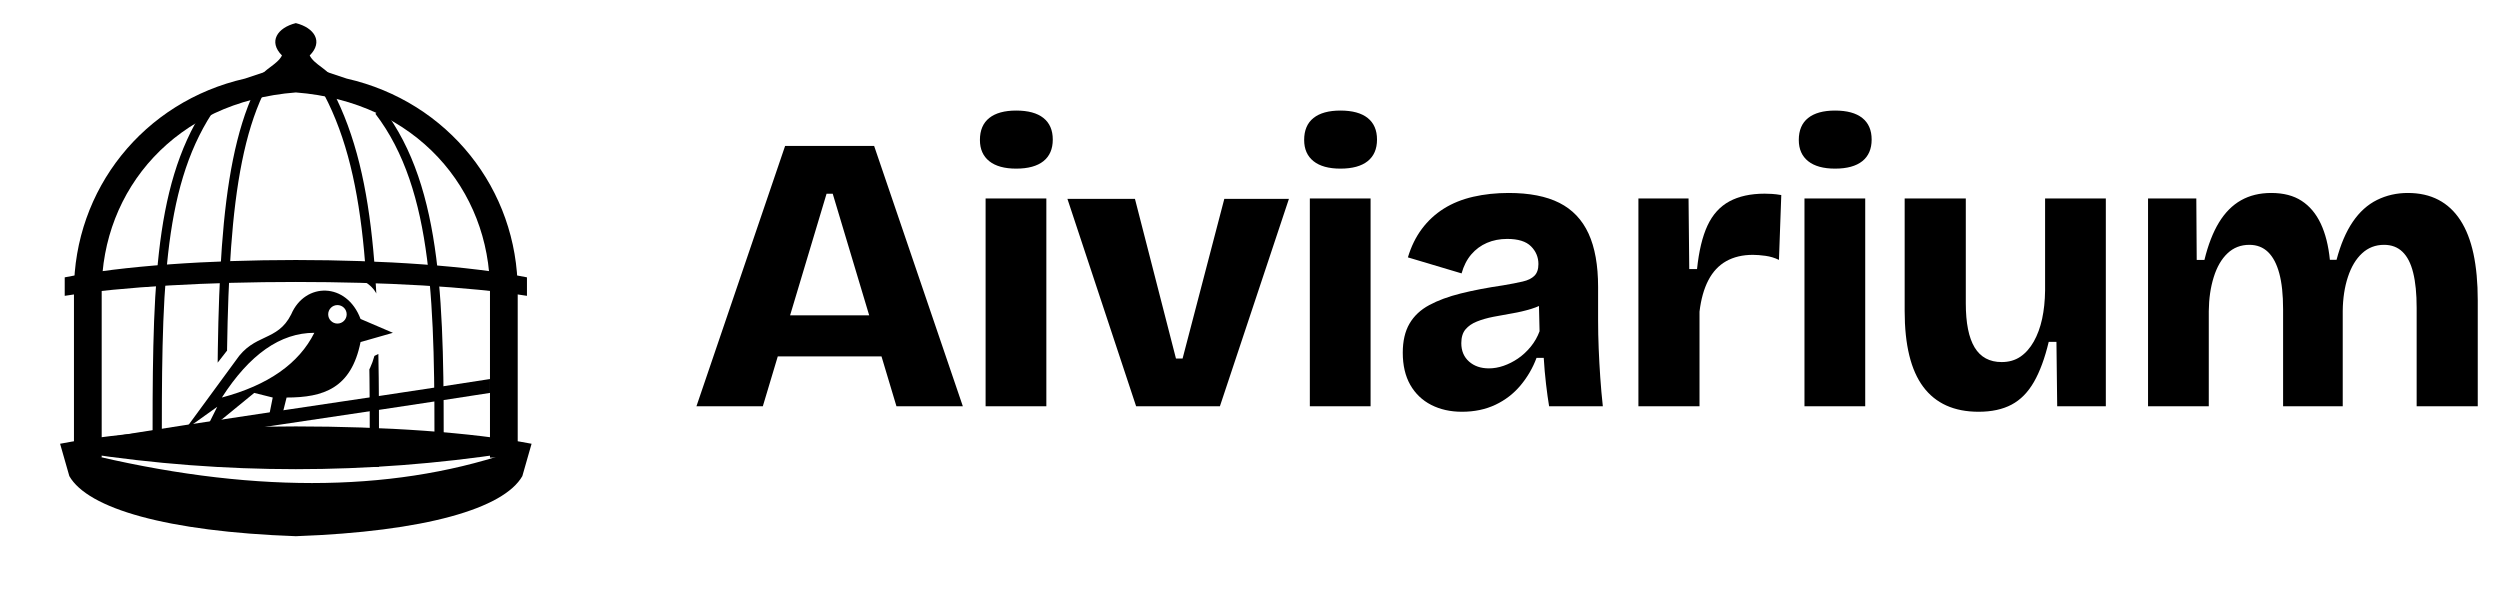
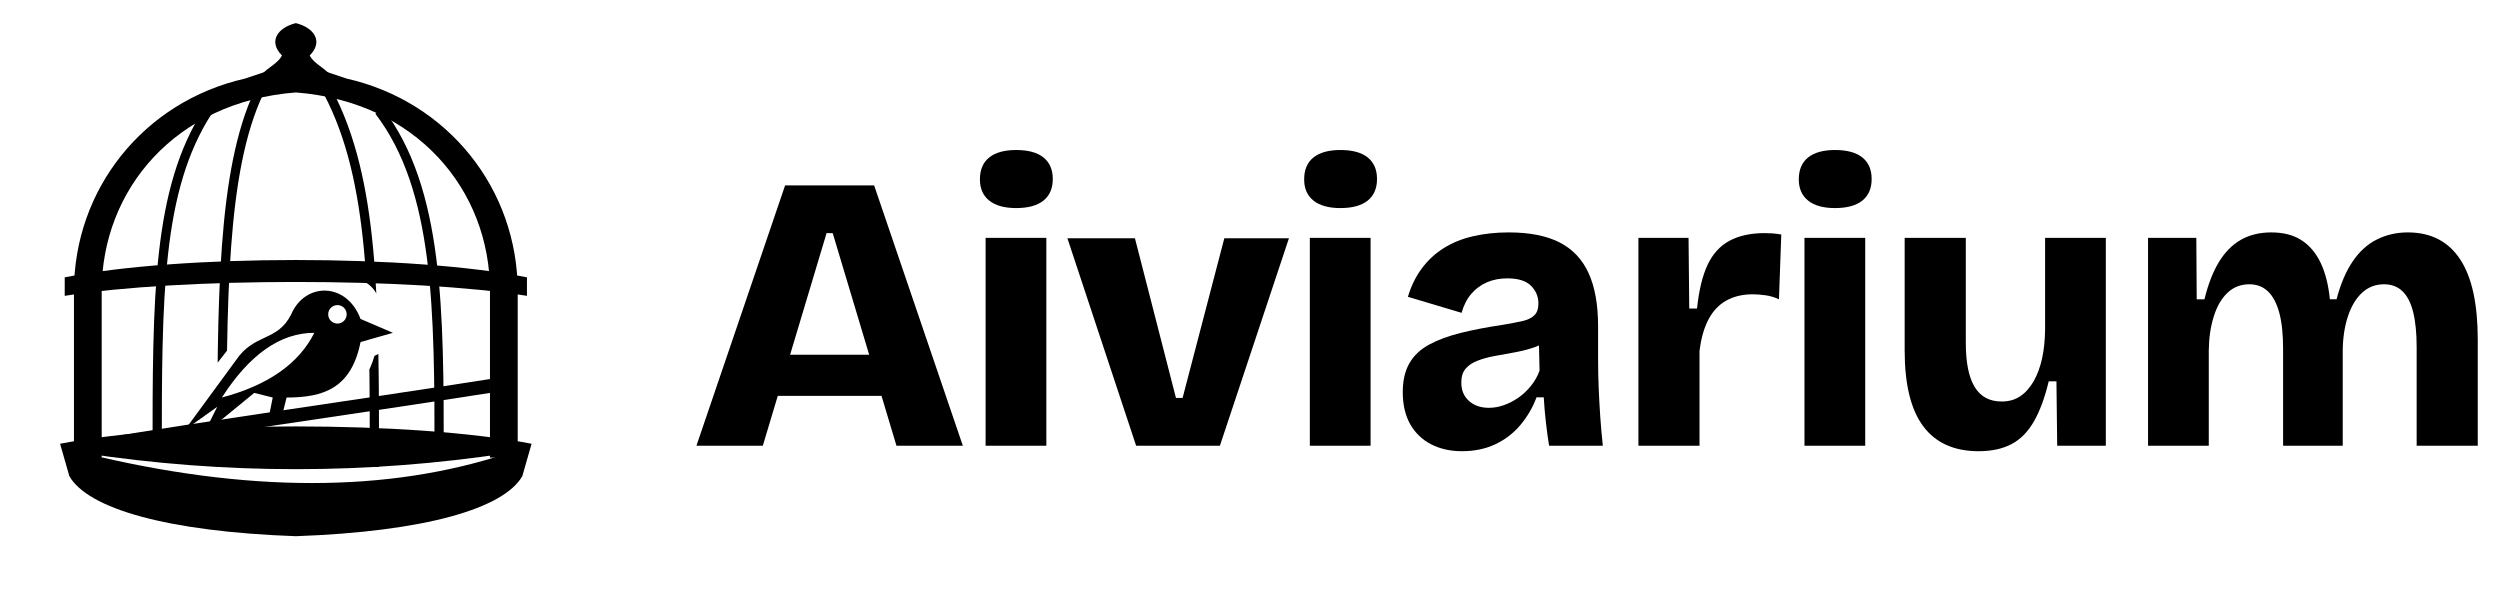
<svg xmlns="http://www.w3.org/2000/svg" role="img" aria-label="Aiviarium" viewBox="0 0 633.8 150">
  <svg width="150" height="150" viewBox="0 0 128 128">
    <defs>
      <clipPath id="bars">
        <path clip-rule="evenodd" d="M-4 -4H132V132H-4Z M35 94L49 76Q54 70 60 69Q65 55 77 60Q82 62 82 66L91 72L81 77Q78 88 63 89L55 89L46 96Z" />
      </clipPath>
    </defs>
    <g clip-path="url(#bars)">
      <path fill="none" stroke="currentColor" stroke-width="2" d="M45 24 C34 41 34 64 34 99" />
      <path fill="none" stroke="currentColor" stroke-width="2" d="M56 20 C48 37 48 65 48 101" />
      <path fill="none" stroke="currentColor" stroke-width="2" d="M71 20 C81 39 81 65 81 101" />
      <path fill="none" stroke="currentColor" stroke-width="2" d="M82 24 C95 41 95 67 95 99" />
    </g>
    <path fill="currentColor" fill-rule="evenodd" d="M16 99 L16 63 C16 41 31 22 53 17 L59 15 L69 15 L75 17 C97 22 112 41 112 63 L112 99 L106 99 L106 63 C106 41 90 22 64 20 C38 22 22 41 22 63 L22 99Z" />
    <path fill="currentColor" fill-rule="evenodd" d="M14 60 C39 55 89 55 114 60 L114 64 C89 60 39 60 14 64Z" />
    <path fill="currentColor" fill-rule="evenodd" d="M56 17 C57 15 60 14 61 12 C58 9 60 6 64 5 C68 6 70 9 67 12 C68 14 71 15 72 17 C68 19 60 19 56 17Z" />
    <path fill="currentColor" fill-rule="evenodd" d="M21 95 C45 91 74 87 106 82 L106 85 C74 90 45 94 21 98Z" />
    <path fill="currentColor" fill-rule="evenodd" d="M40 93 L51 78 C55 72 60 74 63 68 C66 61 75 61 78 69 L85 72 L78 74 C76 84 70 86 62 86 L61 90 L58 91 L59 86 L55 85 L44 94 L47 88Z M48 86Q57 72 68 72Q63 82 48 86Z M71 68a2 2 0 1 0 4 0a2 2 0 1 0 -4 0Z" />
    <path fill="currentColor" fill-rule="evenodd" d="M13 96 C39 91 89 91 115 96 L113 103 C109 110 92 115 64 116 C36 115 19 110 15 103Z M18 98Q64 105 110 98Q71 111 18 98Z" />
  </svg>
-   <g transform="translate(175 23)">
+   <g transform="translate(175 33)">
    <path fill="currentColor" d="M1.56 80 24.04 14H46.61L69.1 80H52.27L36.11 26.11H34.55L18.39 80ZM14.63 67.36V56.94H58.3V67.36Z" />
    <path fill="currentColor" d="M74.87 80V27.31H90.27V80ZM82.62 19.75Q78.17 19.75 75.8 17.86Q73.43 15.97 73.43 12.48Q73.43 8.8 75.8 6.91Q78.17 5.03 82.62 5.03Q87.17 5.03 89.53 6.91Q91.9 8.8 91.9 12.38Q91.9 15.97 89.53 17.86Q87.16 19.75 82.62 19.75Z" />
    <path fill="currentColor" d="M113.03 80 95.61 27.41H112.73L123.13 67.89H124.81L135.39 27.41H151.77L134.27 80Z" />
    <path fill="currentColor" d="M157.07 80V27.31H172.47V80ZM164.82 19.75Q160.37 19.75 158 17.86Q155.63 15.97 155.63 12.48Q155.63 8.8 158 6.91Q160.37 5.03 164.82 5.03Q169.37 5.03 171.73 6.91Q174.1 8.8 174.1 12.38Q174.1 15.97 171.73 17.86Q169.36 19.75 164.82 19.75Z" />
    <path fill="currentColor" d="M195.63 81.39Q191.24 81.39 187.84 79.65Q184.44 77.91 182.53 74.57Q180.63 71.23 180.63 66.41Q180.63 61.99 182.33 59.06Q184.04 56.12 187.34 54.35Q190.64 52.57 195.32 51.4Q200.01 50.23 206.05 49.34Q209.03 48.84 211.01 48.38Q213 47.93 214.01 46.91Q215.02 45.9 215.02 43.95Q215.02 41.33 213.14 39.45Q211.27 37.57 207.11 37.57Q204.29 37.57 201.97 38.57Q199.65 39.57 197.99 41.51Q196.33 43.46 195.54 46.31L181.93 42.25Q183.17 38.11 185.47 35.03Q187.77 31.95 191.02 29.9Q194.28 27.85 198.5 26.88Q202.71 25.92 207.49 25.92Q215.35 25.92 220.33 28.43Q225.31 30.95 227.73 36.22Q230.15 41.49 230.15 49.76V58.19Q230.15 61.75 230.3 65.4Q230.45 69.05 230.7 72.7Q230.95 76.35 231.35 80H217.73Q217.33 77.61 216.95 74.37Q216.57 71.12 216.37 67.73H214.54Q213.13 71.53 210.5 74.69Q207.86 77.85 204.11 79.62Q200.37 81.39 195.63 81.39ZM202.47 70.39Q204.3 70.39 206.19 69.74Q208.09 69.08 209.84 67.89Q211.6 66.69 213.06 64.91Q214.52 63.13 215.31 60.98L215.12 52.87L217.38 53.37Q215.51 54.61 213.17 55.32Q210.83 56.03 208.4 56.44Q205.97 56.85 203.62 57.31Q201.27 57.77 199.43 58.51Q197.59 59.24 196.53 60.51Q195.47 61.78 195.47 64Q195.47 66.92 197.43 68.66Q199.38 70.39 202.47 70.39Z" />
    <path fill="currentColor" d="M240.37 80V55.15V27.31H253.08L253.26 45.22H255.23Q255.95 38.33 257.89 34.17Q259.84 30 263.44 28.05Q267.05 26.1 272.37 26.1Q273.19 26.1 274.22 26.16Q275.25 26.22 276.59 26.45L276 42.89Q274.41 42.11 272.6 41.86Q270.78 41.61 269.39 41.61Q265.48 41.61 262.63 43.21Q259.79 44.81 258.11 48.03Q256.43 51.25 255.86 56.01V80Z" />
    <path fill="currentColor" d="M282.47 80V27.31H297.87V80ZM290.22 19.75Q285.77 19.75 283.4 17.86Q281.03 15.97 281.03 12.48Q281.03 8.8 283.4 6.91Q285.77 5.03 290.22 5.03Q294.77 5.03 297.13 6.91Q299.5 8.8 299.5 12.38Q299.5 15.97 297.13 17.86Q294.76 19.75 290.22 19.75Z" />
    <path fill="currentColor" d="M326.62 81.39Q317.3 81.39 312.58 75.07Q307.87 68.76 307.87 55.86V27.31H323.37V53.9Q323.37 61.39 325.61 65.09Q327.85 68.79 332.47 68.79Q335.21 68.79 337.21 67.43Q339.21 66.06 340.61 63.58Q342.01 61.09 342.72 57.83Q343.42 54.57 343.47 50.68V27.31H358.87V58.57V80H346.54L346.35 63.67H344.39Q342.91 69.87 340.65 73.82Q338.39 77.77 334.98 79.58Q331.57 81.39 326.62 81.39Z" />
    <path fill="currentColor" d="M369.57 80V46.11V27.31H381.81L381.91 42.89H383.87Q385.26 37.18 387.55 33.41Q389.85 29.64 393.14 27.78Q396.43 25.92 400.81 25.92Q405.45 25.92 408.51 27.92Q411.57 29.91 413.35 33.68Q415.13 37.45 415.67 42.87H417.36Q418.91 37 421.48 33.23Q424.04 29.47 427.63 27.69Q431.21 25.92 435.43 25.92Q439.87 25.92 443.19 27.66Q446.51 29.39 448.74 32.81Q450.97 36.23 452.07 41.32Q453.16 46.42 453.16 53.14V80H437.67V55.05Q437.67 49.69 436.79 46.15Q435.92 42.61 434.08 40.84Q432.25 39.07 429.41 39.07Q426.15 39.07 423.83 41.22Q421.51 43.36 420.25 47.19Q418.98 51.02 418.93 55.83V80H403.81V55.42Q403.81 49.85 402.84 46.29Q401.88 42.73 400 40.9Q398.11 39.07 395.26 39.07Q391.98 39.07 389.71 41.23Q387.43 43.39 386.23 47.24Q385.02 51.08 384.97 55.87V80Z" />
  </g>
</svg>
